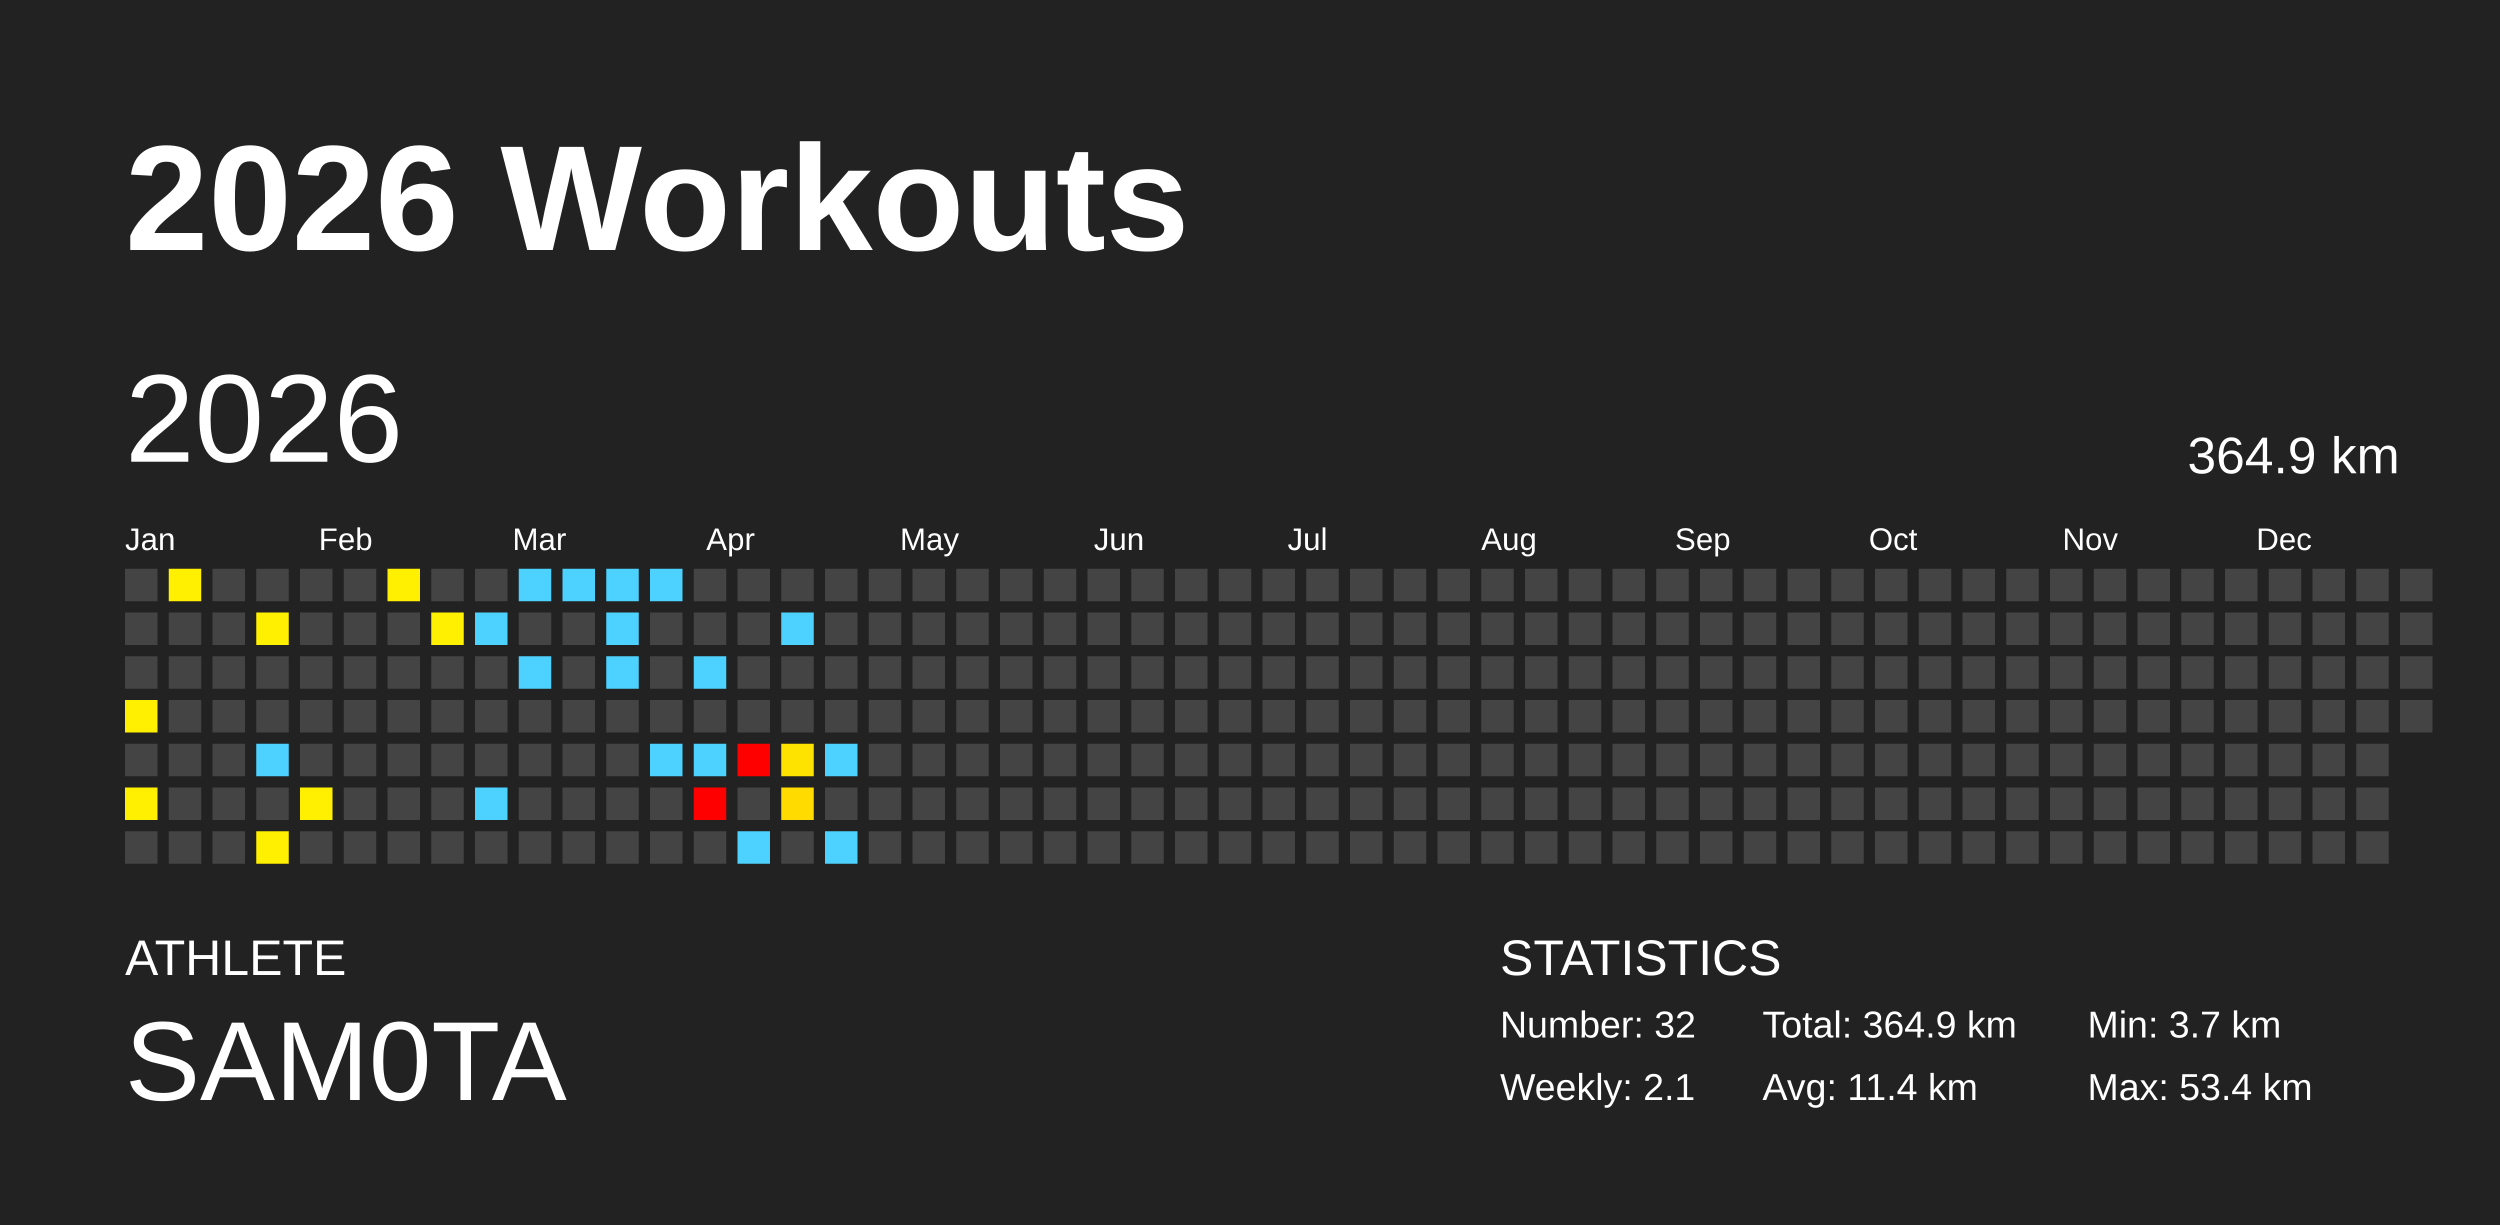
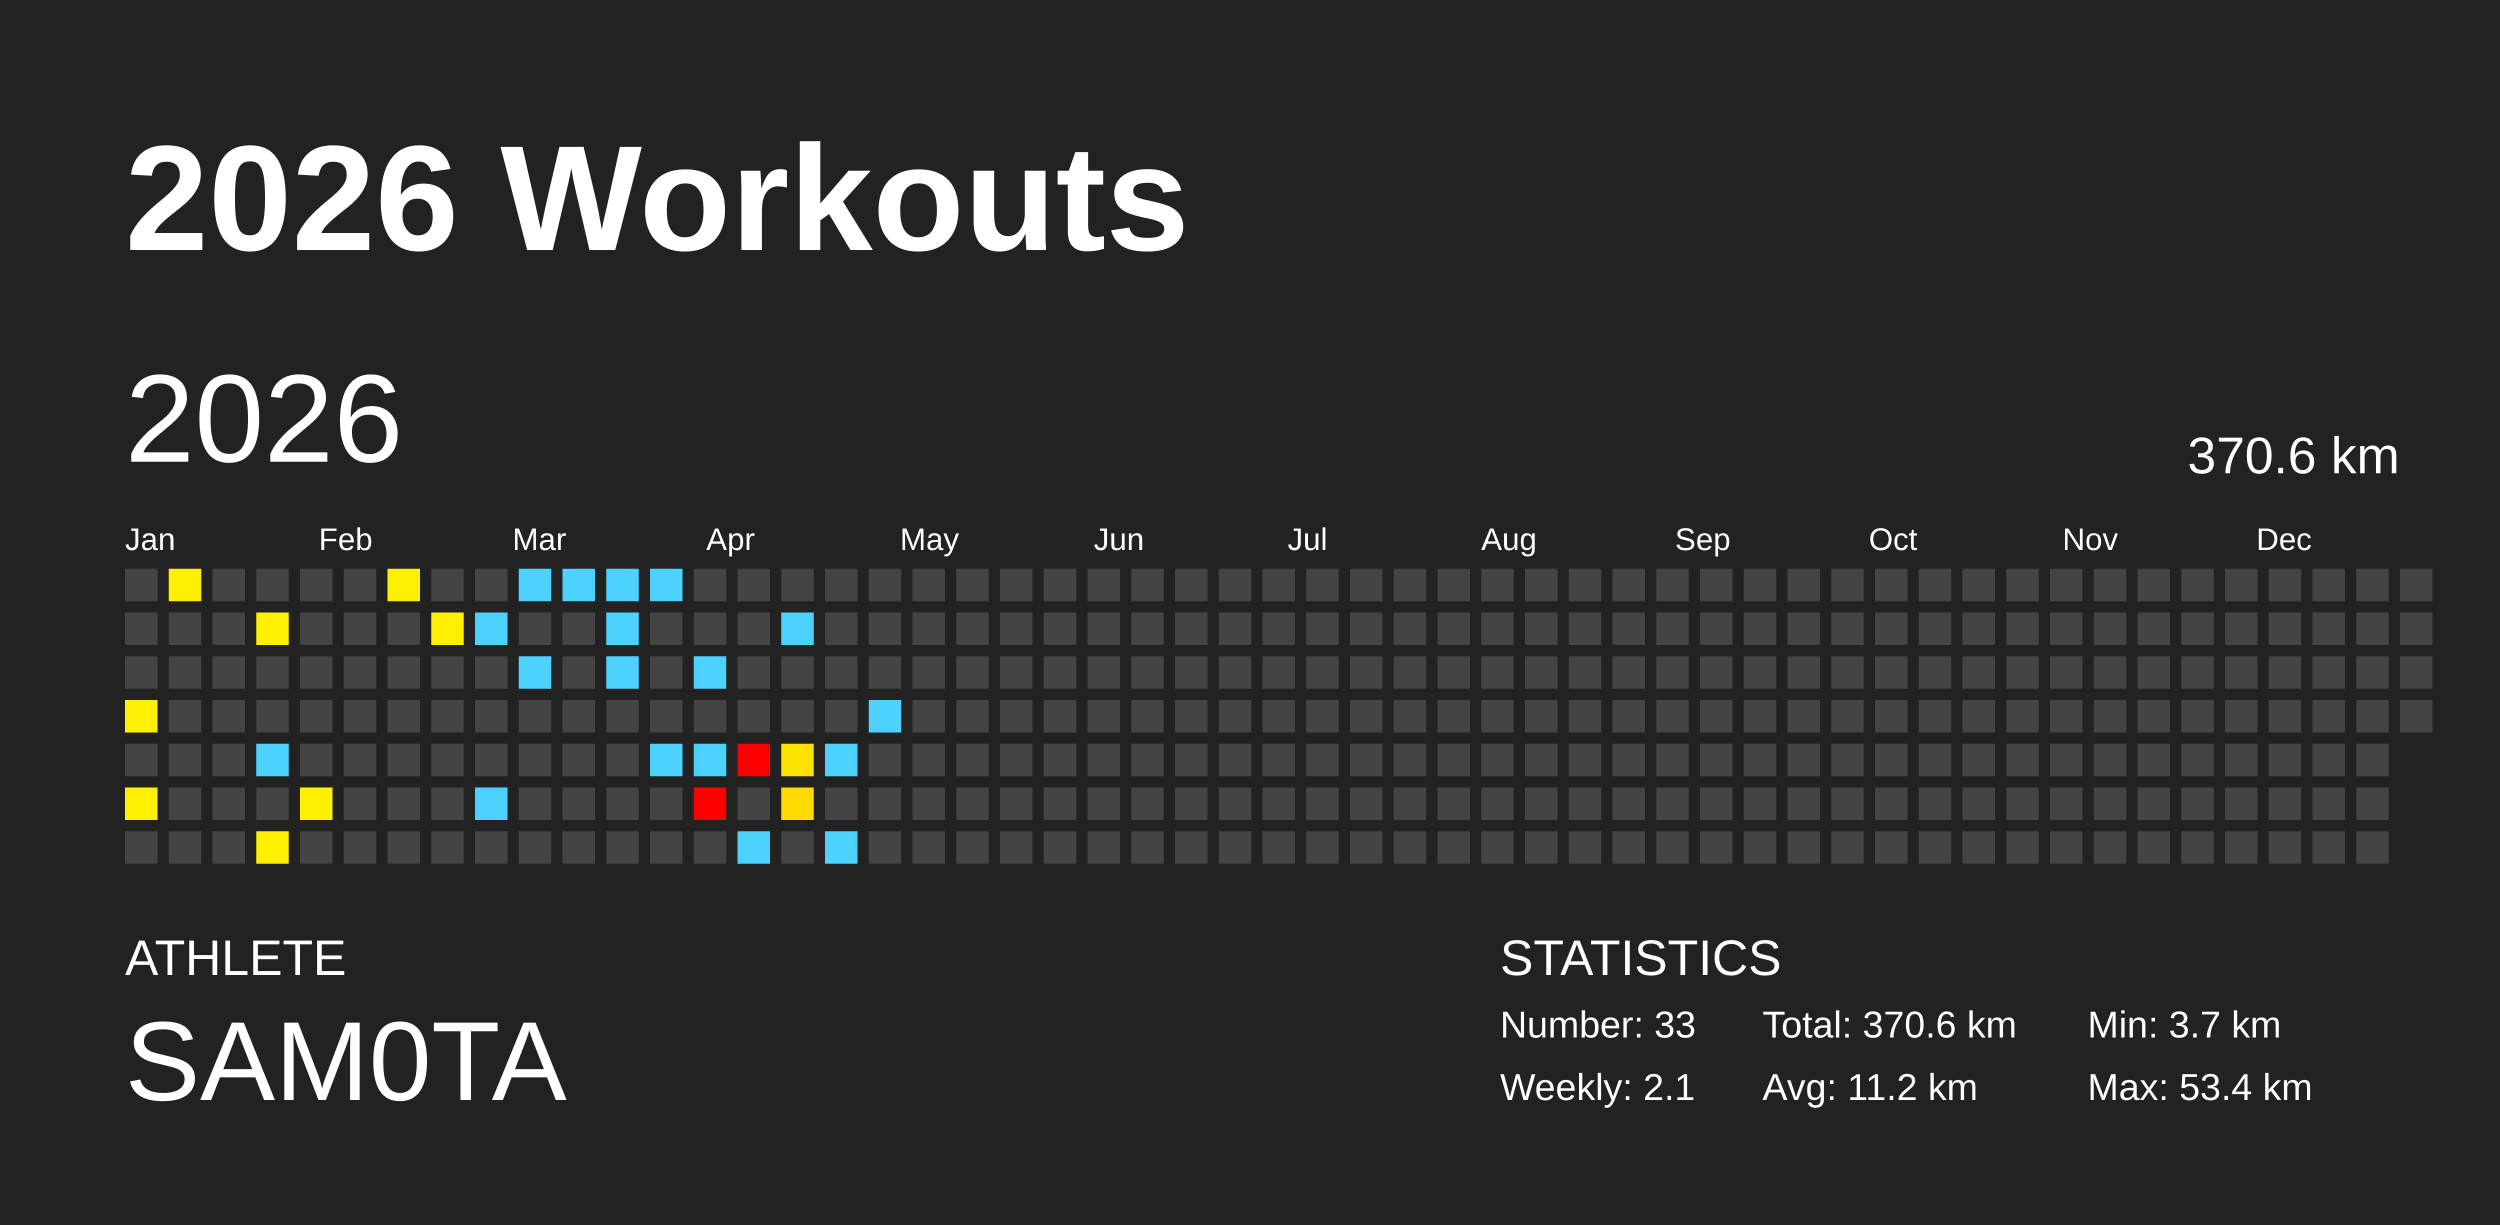
<svg xmlns="http://www.w3.org/2000/svg" baseProfile="full" height="98mm" version="1.1" viewBox="0,0,200,98" width="200mm">
  <defs />
  <rect fill="#222222" height="98" width="200" x="0" y="0" />
  <text fill="#FFFFFF" style="font-size:12px; font-family:Arial; font-weight:bold;" x="10" y="20">2026 Workouts</text>
  <text fill="#FFFFFF" style="font-size:4px; font-family:Arial" x="10" y="78">ATHLETE</text>
  <text fill="#FFFFFF" style="font-size:9px; font-family:Arial" x="10" y="88">SAM0TA</text>
  <text fill="#FFFFFF" style="font-size:4px; font-family:Arial" x="120" y="78">STATISTICS</text>
-   <text fill="#FFFFFF" style="font-size:3px; font-family:Arial" x="120" y="83">Number: 32</text>
+   <text fill="#FFFFFF" style="font-size:3px; font-family:Arial" x="120" y="83">Number: 33</text>
  <text fill="#FFFFFF" style="font-size:3px; font-family:Arial" x="120" y="88">Weekly: 2.1</text>
-   <text fill="#FFFFFF" style="font-size:3px; font-family:Arial" x="141" y="83">Total: 364.9 km</text>
-   <text fill="#FFFFFF" style="font-size:3px; font-family:Arial" x="141" y="88">Avg: 11.4 km</text>
+   <text fill="#FFFFFF" style="font-size:3px; font-family:Arial" x="141" y="83">Total: 370.6 km</text>
+   <text fill="#FFFFFF" style="font-size:3px; font-family:Arial" x="141" y="88">Avg: 11.2 km</text>
  <text fill="#FFFFFF" style="font-size:3px; font-family:Arial" x="167" y="83">Min: 3.7 km</text>
  <text fill="#FFFFFF" style="font-size:3px; font-family:Arial" x="167" y="88">Max: 53.4 km</text>
  <text dominant-baseline="hanging" fill="#FFFFFF" style="font-size:10.0px; font-family:Arial;" x="10" y="30">2026</text>
-   <text dominant-baseline="hanging" fill="#FFFFFF" style="font-size:4.125px; font-family:Arial;" x="175" y="35">364.9 km</text>
+   <text dominant-baseline="hanging" fill="#FFFFFF" style="font-size:4.125px; font-family:Arial;" x="175" y="35">370.6 km</text>
  <text fill="#FFFFFF" style="font-size:2.5px; font-family:Arial" x="10.0" y="44">Jan</text>
  <text fill="#FFFFFF" style="font-size:2.5px; font-family:Arial" x="25.5" y="44">Feb</text>
  <text fill="#FFFFFF" style="font-size:2.5px; font-family:Arial" x="41.0" y="44">Mar</text>
  <text fill="#FFFFFF" style="font-size:2.5px; font-family:Arial" x="56.5" y="44">Apr</text>
  <text fill="#FFFFFF" style="font-size:2.5px; font-family:Arial" x="72.0" y="44">May</text>
  <text fill="#FFFFFF" style="font-size:2.5px; font-family:Arial" x="87.5" y="44">Jun</text>
  <text fill="#FFFFFF" style="font-size:2.5px; font-family:Arial" x="103.0" y="44">Jul</text>
  <text fill="#FFFFFF" style="font-size:2.5px; font-family:Arial" x="118.5" y="44">Aug</text>
  <text fill="#FFFFFF" style="font-size:2.5px; font-family:Arial" x="134.0" y="44">Sep</text>
  <text fill="#FFFFFF" style="font-size:2.5px; font-family:Arial" x="149.5" y="44">Oct</text>
  <text fill="#FFFFFF" style="font-size:2.5px; font-family:Arial" x="165.0" y="44">Nov</text>
  <text fill="#FFFFFF" style="font-size:2.5px; font-family:Arial" x="180.5" y="44">Dec</text>
  <rect fill="#444444" height="2.6" width="2.6" x="10.0" y="45.5" />
  <rect fill="#444444" height="2.6" width="2.6" x="10.0" y="49.0" />
  <rect fill="#444444" height="2.6" width="2.6" x="10.0" y="52.5" />
  <rect fill="#ffef00" height="2.6" width="2.6" x="10.0" y="56.0" />
  <rect fill="#444444" height="2.6" width="2.6" x="10.0" y="59.5" />
  <rect fill="#ffef00" height="2.6" width="2.6" x="10.0" y="63.0" />
  <rect fill="#444444" height="2.6" width="2.6" x="10.0" y="66.5" />
  <rect fill="#ffef00" height="2.6" width="2.6" x="13.5" y="45.5" />
  <rect fill="#444444" height="2.6" width="2.6" x="13.5" y="49.0" />
  <rect fill="#444444" height="2.6" width="2.6" x="13.5" y="52.5" />
  <rect fill="#444444" height="2.6" width="2.6" x="13.5" y="56.0" />
  <rect fill="#444444" height="2.6" width="2.6" x="13.5" y="59.5" />
  <rect fill="#444444" height="2.6" width="2.6" x="13.5" y="63.0" />
  <rect fill="#444444" height="2.6" width="2.6" x="13.5" y="66.5" />
  <rect fill="#444444" height="2.6" width="2.6" x="17.0" y="45.5" />
  <rect fill="#444444" height="2.6" width="2.6" x="17.0" y="49.0" />
  <rect fill="#444444" height="2.6" width="2.6" x="17.0" y="52.5" />
  <rect fill="#444444" height="2.6" width="2.6" x="17.0" y="56.0" />
  <rect fill="#444444" height="2.6" width="2.6" x="17.0" y="59.5" />
  <rect fill="#444444" height="2.6" width="2.6" x="17.0" y="63.0" />
  <rect fill="#444444" height="2.6" width="2.6" x="17.0" y="66.5" />
  <rect fill="#444444" height="2.6" width="2.6" x="20.5" y="45.5" />
  <rect fill="#ffef00" height="2.6" width="2.6" x="20.5" y="49.0" />
  <rect fill="#444444" height="2.6" width="2.6" x="20.5" y="52.5" />
  <rect fill="#444444" height="2.6" width="2.6" x="20.5" y="56.0" />
  <rect fill="#4dd2ff" height="2.6" width="2.6" x="20.5" y="59.5" />
  <rect fill="#444444" height="2.6" width="2.6" x="20.5" y="63.0" />
  <rect fill="#ffef00" height="2.6" width="2.6" x="20.5" y="66.5" />
  <rect fill="#444444" height="2.6" width="2.6" x="24.0" y="45.5" />
  <rect fill="#444444" height="2.6" width="2.6" x="24.0" y="49.0" />
  <rect fill="#444444" height="2.6" width="2.6" x="24.0" y="52.5" />
  <rect fill="#444444" height="2.6" width="2.6" x="24.0" y="56.0" />
  <rect fill="#444444" height="2.6" width="2.6" x="24.0" y="59.5" />
  <rect fill="#ffef00" height="2.6" width="2.6" x="24.0" y="63.0" />
  <rect fill="#444444" height="2.6" width="2.6" x="24.0" y="66.5" />
  <rect fill="#444444" height="2.6" width="2.6" x="27.5" y="45.5" />
  <rect fill="#444444" height="2.6" width="2.6" x="27.5" y="49.0" />
  <rect fill="#444444" height="2.6" width="2.6" x="27.5" y="52.5" />
  <rect fill="#444444" height="2.6" width="2.6" x="27.5" y="56.0" />
  <rect fill="#444444" height="2.6" width="2.6" x="27.5" y="59.5" />
  <rect fill="#444444" height="2.6" width="2.6" x="27.5" y="63.0" />
  <rect fill="#444444" height="2.6" width="2.6" x="27.5" y="66.5" />
  <rect fill="#ffef00" height="2.6" width="2.6" x="31.0" y="45.5" />
  <rect fill="#444444" height="2.6" width="2.6" x="31.0" y="49.0" />
  <rect fill="#444444" height="2.6" width="2.6" x="31.0" y="52.5" />
  <rect fill="#444444" height="2.6" width="2.6" x="31.0" y="56.0" />
  <rect fill="#444444" height="2.6" width="2.6" x="31.0" y="59.5" />
  <rect fill="#444444" height="2.6" width="2.6" x="31.0" y="63.0" />
  <rect fill="#444444" height="2.6" width="2.6" x="31.0" y="66.5" />
  <rect fill="#444444" height="2.6" width="2.6" x="34.5" y="45.5" />
  <rect fill="#ffef00" height="2.6" width="2.6" x="34.5" y="49.0" />
  <rect fill="#444444" height="2.6" width="2.6" x="34.5" y="52.5" />
  <rect fill="#444444" height="2.6" width="2.6" x="34.5" y="56.0" />
  <rect fill="#444444" height="2.6" width="2.6" x="34.5" y="59.5" />
  <rect fill="#444444" height="2.6" width="2.6" x="34.5" y="63.0" />
  <rect fill="#444444" height="2.6" width="2.6" x="34.5" y="66.5" />
  <rect fill="#444444" height="2.6" width="2.6" x="38.0" y="45.5" />
  <rect fill="#4dd2ff" height="2.6" width="2.6" x="38.0" y="49.0" />
  <rect fill="#444444" height="2.6" width="2.6" x="38.0" y="52.5" />
  <rect fill="#444444" height="2.6" width="2.6" x="38.0" y="56.0" />
  <rect fill="#444444" height="2.6" width="2.6" x="38.0" y="59.5" />
  <rect fill="#4dd2ff" height="2.6" width="2.6" x="38.0" y="63.0" />
  <rect fill="#444444" height="2.6" width="2.6" x="38.0" y="66.5" />
  <rect fill="#4dd2ff" height="2.6" width="2.6" x="41.5" y="45.5" />
  <rect fill="#444444" height="2.6" width="2.6" x="41.5" y="49.0" />
  <rect fill="#4dd2ff" height="2.6" width="2.6" x="41.5" y="52.5" />
  <rect fill="#444444" height="2.6" width="2.6" x="41.5" y="56.0" />
  <rect fill="#444444" height="2.6" width="2.6" x="41.5" y="59.5" />
  <rect fill="#444444" height="2.6" width="2.6" x="41.5" y="63.0" />
  <rect fill="#444444" height="2.6" width="2.6" x="41.5" y="66.5" />
  <rect fill="#4dd2ff" height="2.6" width="2.6" x="45.0" y="45.5" />
  <rect fill="#444444" height="2.6" width="2.6" x="45.0" y="49.0" />
  <rect fill="#444444" height="2.6" width="2.6" x="45.0" y="52.5" />
  <rect fill="#444444" height="2.6" width="2.6" x="45.0" y="56.0" />
  <rect fill="#444444" height="2.6" width="2.6" x="45.0" y="59.5" />
  <rect fill="#444444" height="2.6" width="2.6" x="45.0" y="63.0" />
  <rect fill="#444444" height="2.6" width="2.6" x="45.0" y="66.5" />
  <rect fill="#4dd2ff" height="2.6" width="2.6" x="48.5" y="45.5" />
  <rect fill="#4dd2ff" height="2.6" width="2.6" x="48.5" y="49.0" />
  <rect fill="#4dd2ff" height="2.6" width="2.6" x="48.5" y="52.5" />
  <rect fill="#444444" height="2.6" width="2.6" x="48.5" y="56.0" />
  <rect fill="#444444" height="2.6" width="2.6" x="48.5" y="59.5" />
  <rect fill="#444444" height="2.6" width="2.6" x="48.5" y="63.0" />
  <rect fill="#444444" height="2.6" width="2.6" x="48.5" y="66.5" />
  <rect fill="#4dd2ff" height="2.6" width="2.6" x="52.0" y="45.5" />
  <rect fill="#444444" height="2.6" width="2.6" x="52.0" y="49.0" />
  <rect fill="#444444" height="2.6" width="2.6" x="52.0" y="52.5" />
  <rect fill="#444444" height="2.6" width="2.6" x="52.0" y="56.0" />
  <rect fill="#4dd2ff" height="2.6" width="2.6" x="52.0" y="59.5" />
  <rect fill="#444444" height="2.6" width="2.6" x="52.0" y="63.0" />
  <rect fill="#444444" height="2.6" width="2.6" x="52.0" y="66.5" />
  <rect fill="#444444" height="2.6" width="2.6" x="55.5" y="45.5" />
  <rect fill="#444444" height="2.6" width="2.6" x="55.5" y="49.0" />
  <rect fill="#4dd2ff" height="2.6" width="2.6" x="55.5" y="52.5" />
  <rect fill="#444444" height="2.6" width="2.6" x="55.5" y="56.0" />
  <rect fill="#4dd2ff" height="2.6" width="2.6" x="55.5" y="59.5" />
  <rect fill="red" height="2.6" width="2.6" x="55.5" y="63.0" />
  <rect fill="#444444" height="2.6" width="2.6" x="55.5" y="66.5" />
  <rect fill="#444444" height="2.6" width="2.6" x="59.0" y="45.5" />
  <rect fill="#444444" height="2.6" width="2.6" x="59.0" y="49.0" />
  <rect fill="#444444" height="2.6" width="2.6" x="59.0" y="52.5" />
  <rect fill="#444444" height="2.6" width="2.6" x="59.0" y="56.0" />
  <rect fill="red" height="2.6" width="2.6" x="59.0" y="59.5" />
  <rect fill="#444444" height="2.6" width="2.6" x="59.0" y="63.0" />
  <rect fill="#4dd2ff" height="2.6" width="2.6" x="59.0" y="66.5" />
  <rect fill="#444444" height="2.6" width="2.6" x="62.5" y="45.5" />
  <rect fill="#4dd2ff" height="2.6" width="2.6" x="62.5" y="49.0" />
  <rect fill="#444444" height="2.6" width="2.6" x="62.5" y="52.5" />
  <rect fill="#444444" height="2.6" width="2.6" x="62.5" y="56.0" />
  <rect fill="#ffe300" height="2.6" width="2.6" x="62.5" y="59.5" />
  <rect fill="#ffdb00" height="2.6" width="2.6" x="62.5" y="63.0" />
  <rect fill="#444444" height="2.6" width="2.6" x="62.5" y="66.5" />
  <rect fill="#444444" height="2.6" width="2.6" x="66.0" y="45.5" />
  <rect fill="#444444" height="2.6" width="2.6" x="66.0" y="49.0" />
  <rect fill="#444444" height="2.6" width="2.6" x="66.0" y="52.5" />
  <rect fill="#444444" height="2.6" width="2.6" x="66.0" y="56.0" />
  <rect fill="#4dd2ff" height="2.6" width="2.6" x="66.0" y="59.5" />
  <rect fill="#444444" height="2.6" width="2.6" x="66.0" y="63.0" />
  <rect fill="#4dd2ff" height="2.6" width="2.6" x="66.0" y="66.5" />
  <rect fill="#444444" height="2.6" width="2.6" x="69.5" y="45.5" />
  <rect fill="#444444" height="2.6" width="2.6" x="69.5" y="49.0" />
  <rect fill="#444444" height="2.6" width="2.6" x="69.5" y="52.5" />
-   <rect fill="#444444" height="2.6" width="2.6" x="69.5" y="56.0" />
+   <rect fill="#4dd2ff" height="2.6" width="2.6" x="69.5" y="56.0" />
  <rect fill="#444444" height="2.6" width="2.6" x="69.5" y="59.5" />
  <rect fill="#444444" height="2.6" width="2.6" x="69.5" y="63.0" />
  <rect fill="#444444" height="2.6" width="2.6" x="69.5" y="66.5" />
  <rect fill="#444444" height="2.6" width="2.6" x="73.0" y="45.5" />
  <rect fill="#444444" height="2.6" width="2.6" x="73.0" y="49.0" />
  <rect fill="#444444" height="2.6" width="2.6" x="73.0" y="52.5" />
  <rect fill="#444444" height="2.6" width="2.6" x="73.0" y="56.0" />
  <rect fill="#444444" height="2.6" width="2.6" x="73.0" y="59.5" />
  <rect fill="#444444" height="2.6" width="2.6" x="73.0" y="63.0" />
  <rect fill="#444444" height="2.6" width="2.6" x="73.0" y="66.5" />
  <rect fill="#444444" height="2.6" width="2.6" x="76.5" y="45.5" />
  <rect fill="#444444" height="2.6" width="2.6" x="76.5" y="49.0" />
  <rect fill="#444444" height="2.6" width="2.6" x="76.5" y="52.5" />
  <rect fill="#444444" height="2.6" width="2.6" x="76.5" y="56.0" />
  <rect fill="#444444" height="2.6" width="2.6" x="76.5" y="59.5" />
  <rect fill="#444444" height="2.6" width="2.6" x="76.5" y="63.0" />
  <rect fill="#444444" height="2.6" width="2.6" x="76.5" y="66.5" />
  <rect fill="#444444" height="2.6" width="2.6" x="80.0" y="45.5" />
  <rect fill="#444444" height="2.6" width="2.6" x="80.0" y="49.0" />
  <rect fill="#444444" height="2.6" width="2.6" x="80.0" y="52.5" />
  <rect fill="#444444" height="2.6" width="2.6" x="80.0" y="56.0" />
  <rect fill="#444444" height="2.6" width="2.6" x="80.0" y="59.5" />
  <rect fill="#444444" height="2.6" width="2.6" x="80.0" y="63.0" />
  <rect fill="#444444" height="2.6" width="2.6" x="80.0" y="66.5" />
  <rect fill="#444444" height="2.6" width="2.6" x="83.5" y="45.5" />
  <rect fill="#444444" height="2.6" width="2.6" x="83.5" y="49.0" />
  <rect fill="#444444" height="2.6" width="2.6" x="83.5" y="52.5" />
  <rect fill="#444444" height="2.6" width="2.6" x="83.5" y="56.0" />
  <rect fill="#444444" height="2.6" width="2.6" x="83.5" y="59.5" />
  <rect fill="#444444" height="2.6" width="2.6" x="83.5" y="63.0" />
  <rect fill="#444444" height="2.6" width="2.6" x="83.5" y="66.5" />
  <rect fill="#444444" height="2.6" width="2.6" x="87.0" y="45.5" />
  <rect fill="#444444" height="2.6" width="2.6" x="87.0" y="49.0" />
  <rect fill="#444444" height="2.6" width="2.6" x="87.0" y="52.5" />
  <rect fill="#444444" height="2.6" width="2.6" x="87.0" y="56.0" />
  <rect fill="#444444" height="2.6" width="2.6" x="87.0" y="59.5" />
  <rect fill="#444444" height="2.6" width="2.6" x="87.0" y="63.0" />
  <rect fill="#444444" height="2.6" width="2.6" x="87.0" y="66.5" />
  <rect fill="#444444" height="2.6" width="2.6" x="90.5" y="45.5" />
  <rect fill="#444444" height="2.6" width="2.6" x="90.5" y="49.0" />
  <rect fill="#444444" height="2.6" width="2.6" x="90.5" y="52.5" />
  <rect fill="#444444" height="2.6" width="2.6" x="90.5" y="56.0" />
  <rect fill="#444444" height="2.6" width="2.6" x="90.5" y="59.5" />
  <rect fill="#444444" height="2.6" width="2.6" x="90.5" y="63.0" />
  <rect fill="#444444" height="2.6" width="2.6" x="90.5" y="66.5" />
  <rect fill="#444444" height="2.6" width="2.6" x="94.0" y="45.5" />
  <rect fill="#444444" height="2.6" width="2.6" x="94.0" y="49.0" />
  <rect fill="#444444" height="2.6" width="2.6" x="94.0" y="52.5" />
  <rect fill="#444444" height="2.6" width="2.6" x="94.0" y="56.0" />
  <rect fill="#444444" height="2.6" width="2.6" x="94.0" y="59.5" />
  <rect fill="#444444" height="2.6" width="2.6" x="94.0" y="63.0" />
  <rect fill="#444444" height="2.6" width="2.6" x="94.0" y="66.5" />
  <rect fill="#444444" height="2.6" width="2.6" x="97.5" y="45.5" />
  <rect fill="#444444" height="2.6" width="2.6" x="97.5" y="49.0" />
  <rect fill="#444444" height="2.6" width="2.6" x="97.5" y="52.5" />
  <rect fill="#444444" height="2.6" width="2.6" x="97.5" y="56.0" />
  <rect fill="#444444" height="2.6" width="2.6" x="97.5" y="59.5" />
  <rect fill="#444444" height="2.6" width="2.6" x="97.5" y="63.0" />
  <rect fill="#444444" height="2.6" width="2.6" x="97.5" y="66.5" />
  <rect fill="#444444" height="2.6" width="2.6" x="101.0" y="45.5" />
  <rect fill="#444444" height="2.6" width="2.6" x="101.0" y="49.0" />
  <rect fill="#444444" height="2.6" width="2.6" x="101.0" y="52.5" />
  <rect fill="#444444" height="2.6" width="2.6" x="101.0" y="56.0" />
  <rect fill="#444444" height="2.6" width="2.6" x="101.0" y="59.5" />
  <rect fill="#444444" height="2.6" width="2.6" x="101.0" y="63.0" />
  <rect fill="#444444" height="2.6" width="2.6" x="101.0" y="66.5" />
  <rect fill="#444444" height="2.6" width="2.6" x="104.5" y="45.5" />
  <rect fill="#444444" height="2.6" width="2.6" x="104.5" y="49.0" />
  <rect fill="#444444" height="2.6" width="2.6" x="104.5" y="52.5" />
  <rect fill="#444444" height="2.6" width="2.6" x="104.5" y="56.0" />
  <rect fill="#444444" height="2.6" width="2.6" x="104.5" y="59.5" />
  <rect fill="#444444" height="2.6" width="2.6" x="104.5" y="63.0" />
  <rect fill="#444444" height="2.6" width="2.6" x="104.5" y="66.5" />
  <rect fill="#444444" height="2.6" width="2.6" x="108.0" y="45.5" />
  <rect fill="#444444" height="2.6" width="2.6" x="108.0" y="49.0" />
  <rect fill="#444444" height="2.6" width="2.6" x="108.0" y="52.5" />
  <rect fill="#444444" height="2.6" width="2.6" x="108.0" y="56.0" />
  <rect fill="#444444" height="2.6" width="2.6" x="108.0" y="59.5" />
  <rect fill="#444444" height="2.6" width="2.6" x="108.0" y="63.0" />
  <rect fill="#444444" height="2.6" width="2.6" x="108.0" y="66.5" />
  <rect fill="#444444" height="2.6" width="2.6" x="111.5" y="45.5" />
  <rect fill="#444444" height="2.6" width="2.6" x="111.5" y="49.0" />
  <rect fill="#444444" height="2.6" width="2.6" x="111.5" y="52.5" />
  <rect fill="#444444" height="2.6" width="2.6" x="111.5" y="56.0" />
  <rect fill="#444444" height="2.6" width="2.6" x="111.5" y="59.5" />
  <rect fill="#444444" height="2.6" width="2.6" x="111.5" y="63.0" />
  <rect fill="#444444" height="2.6" width="2.6" x="111.5" y="66.5" />
  <rect fill="#444444" height="2.6" width="2.6" x="115.0" y="45.5" />
  <rect fill="#444444" height="2.6" width="2.6" x="115.0" y="49.0" />
  <rect fill="#444444" height="2.6" width="2.6" x="115.0" y="52.5" />
  <rect fill="#444444" height="2.6" width="2.6" x="115.0" y="56.0" />
  <rect fill="#444444" height="2.6" width="2.6" x="115.0" y="59.5" />
  <rect fill="#444444" height="2.6" width="2.6" x="115.0" y="63.0" />
  <rect fill="#444444" height="2.6" width="2.6" x="115.0" y="66.5" />
  <rect fill="#444444" height="2.6" width="2.6" x="118.5" y="45.5" />
  <rect fill="#444444" height="2.6" width="2.6" x="118.5" y="49.0" />
  <rect fill="#444444" height="2.6" width="2.6" x="118.5" y="52.5" />
  <rect fill="#444444" height="2.6" width="2.6" x="118.5" y="56.0" />
  <rect fill="#444444" height="2.6" width="2.6" x="118.5" y="59.5" />
  <rect fill="#444444" height="2.6" width="2.6" x="118.5" y="63.0" />
  <rect fill="#444444" height="2.6" width="2.6" x="118.5" y="66.5" />
  <rect fill="#444444" height="2.6" width="2.6" x="122.0" y="45.5" />
  <rect fill="#444444" height="2.6" width="2.6" x="122.0" y="49.0" />
  <rect fill="#444444" height="2.6" width="2.6" x="122.0" y="52.5" />
  <rect fill="#444444" height="2.6" width="2.6" x="122.0" y="56.0" />
  <rect fill="#444444" height="2.6" width="2.6" x="122.0" y="59.5" />
  <rect fill="#444444" height="2.6" width="2.6" x="122.0" y="63.0" />
  <rect fill="#444444" height="2.6" width="2.6" x="122.0" y="66.5" />
  <rect fill="#444444" height="2.6" width="2.6" x="125.5" y="45.5" />
  <rect fill="#444444" height="2.6" width="2.6" x="125.5" y="49.0" />
  <rect fill="#444444" height="2.6" width="2.6" x="125.5" y="52.5" />
  <rect fill="#444444" height="2.6" width="2.6" x="125.5" y="56.0" />
  <rect fill="#444444" height="2.6" width="2.6" x="125.5" y="59.5" />
  <rect fill="#444444" height="2.6" width="2.6" x="125.5" y="63.0" />
  <rect fill="#444444" height="2.6" width="2.6" x="125.5" y="66.5" />
  <rect fill="#444444" height="2.6" width="2.6" x="129.0" y="45.5" />
  <rect fill="#444444" height="2.6" width="2.6" x="129.0" y="49.0" />
  <rect fill="#444444" height="2.6" width="2.6" x="129.0" y="52.5" />
  <rect fill="#444444" height="2.6" width="2.6" x="129.0" y="56.0" />
  <rect fill="#444444" height="2.6" width="2.6" x="129.0" y="59.5" />
  <rect fill="#444444" height="2.6" width="2.6" x="129.0" y="63.0" />
  <rect fill="#444444" height="2.6" width="2.6" x="129.0" y="66.5" />
  <rect fill="#444444" height="2.6" width="2.6" x="132.5" y="45.5" />
  <rect fill="#444444" height="2.6" width="2.6" x="132.5" y="49.0" />
  <rect fill="#444444" height="2.6" width="2.6" x="132.5" y="52.5" />
  <rect fill="#444444" height="2.6" width="2.6" x="132.5" y="56.0" />
  <rect fill="#444444" height="2.6" width="2.6" x="132.5" y="59.5" />
  <rect fill="#444444" height="2.6" width="2.6" x="132.5" y="63.0" />
  <rect fill="#444444" height="2.6" width="2.6" x="132.5" y="66.5" />
  <rect fill="#444444" height="2.6" width="2.6" x="136.0" y="45.5" />
  <rect fill="#444444" height="2.6" width="2.6" x="136.0" y="49.0" />
  <rect fill="#444444" height="2.6" width="2.6" x="136.0" y="52.5" />
  <rect fill="#444444" height="2.6" width="2.6" x="136.0" y="56.0" />
  <rect fill="#444444" height="2.6" width="2.6" x="136.0" y="59.5" />
  <rect fill="#444444" height="2.6" width="2.6" x="136.0" y="63.0" />
  <rect fill="#444444" height="2.6" width="2.6" x="136.0" y="66.5" />
  <rect fill="#444444" height="2.6" width="2.6" x="139.5" y="45.5" />
  <rect fill="#444444" height="2.6" width="2.6" x="139.5" y="49.0" />
  <rect fill="#444444" height="2.6" width="2.6" x="139.5" y="52.5" />
  <rect fill="#444444" height="2.6" width="2.6" x="139.5" y="56.0" />
  <rect fill="#444444" height="2.6" width="2.6" x="139.5" y="59.5" />
  <rect fill="#444444" height="2.6" width="2.6" x="139.5" y="63.0" />
  <rect fill="#444444" height="2.6" width="2.6" x="139.5" y="66.5" />
  <rect fill="#444444" height="2.6" width="2.6" x="143.0" y="45.5" />
  <rect fill="#444444" height="2.6" width="2.6" x="143.0" y="49.0" />
  <rect fill="#444444" height="2.6" width="2.6" x="143.0" y="52.5" />
  <rect fill="#444444" height="2.6" width="2.6" x="143.0" y="56.0" />
  <rect fill="#444444" height="2.6" width="2.6" x="143.0" y="59.5" />
  <rect fill="#444444" height="2.6" width="2.6" x="143.0" y="63.0" />
  <rect fill="#444444" height="2.6" width="2.6" x="143.0" y="66.5" />
  <rect fill="#444444" height="2.6" width="2.6" x="146.5" y="45.5" />
  <rect fill="#444444" height="2.6" width="2.6" x="146.5" y="49.0" />
  <rect fill="#444444" height="2.6" width="2.6" x="146.5" y="52.5" />
  <rect fill="#444444" height="2.6" width="2.6" x="146.5" y="56.0" />
  <rect fill="#444444" height="2.6" width="2.6" x="146.5" y="59.5" />
  <rect fill="#444444" height="2.6" width="2.6" x="146.5" y="63.0" />
  <rect fill="#444444" height="2.6" width="2.6" x="146.5" y="66.5" />
  <rect fill="#444444" height="2.6" width="2.6" x="150.0" y="45.5" />
  <rect fill="#444444" height="2.6" width="2.6" x="150.0" y="49.0" />
  <rect fill="#444444" height="2.6" width="2.6" x="150.0" y="52.5" />
  <rect fill="#444444" height="2.6" width="2.6" x="150.0" y="56.0" />
  <rect fill="#444444" height="2.6" width="2.6" x="150.0" y="59.5" />
  <rect fill="#444444" height="2.6" width="2.6" x="150.0" y="63.0" />
  <rect fill="#444444" height="2.6" width="2.6" x="150.0" y="66.5" />
  <rect fill="#444444" height="2.6" width="2.6" x="153.5" y="45.5" />
  <rect fill="#444444" height="2.6" width="2.6" x="153.5" y="49.0" />
  <rect fill="#444444" height="2.6" width="2.6" x="153.5" y="52.5" />
  <rect fill="#444444" height="2.6" width="2.6" x="153.5" y="56.0" />
  <rect fill="#444444" height="2.6" width="2.6" x="153.5" y="59.5" />
  <rect fill="#444444" height="2.6" width="2.6" x="153.5" y="63.0" />
  <rect fill="#444444" height="2.6" width="2.6" x="153.5" y="66.5" />
  <rect fill="#444444" height="2.6" width="2.6" x="157.0" y="45.5" />
  <rect fill="#444444" height="2.6" width="2.6" x="157.0" y="49.0" />
  <rect fill="#444444" height="2.6" width="2.6" x="157.0" y="52.5" />
  <rect fill="#444444" height="2.6" width="2.6" x="157.0" y="56.0" />
  <rect fill="#444444" height="2.6" width="2.6" x="157.0" y="59.5" />
  <rect fill="#444444" height="2.6" width="2.6" x="157.0" y="63.0" />
  <rect fill="#444444" height="2.6" width="2.6" x="157.0" y="66.5" />
  <rect fill="#444444" height="2.6" width="2.6" x="160.5" y="45.5" />
  <rect fill="#444444" height="2.6" width="2.6" x="160.5" y="49.0" />
  <rect fill="#444444" height="2.6" width="2.6" x="160.5" y="52.5" />
  <rect fill="#444444" height="2.6" width="2.6" x="160.5" y="56.0" />
  <rect fill="#444444" height="2.6" width="2.6" x="160.5" y="59.5" />
  <rect fill="#444444" height="2.6" width="2.6" x="160.5" y="63.0" />
  <rect fill="#444444" height="2.6" width="2.6" x="160.5" y="66.5" />
  <rect fill="#444444" height="2.6" width="2.6" x="164.0" y="45.5" />
  <rect fill="#444444" height="2.6" width="2.6" x="164.0" y="49.0" />
  <rect fill="#444444" height="2.6" width="2.6" x="164.0" y="52.5" />
  <rect fill="#444444" height="2.6" width="2.6" x="164.0" y="56.0" />
  <rect fill="#444444" height="2.6" width="2.6" x="164.0" y="59.5" />
  <rect fill="#444444" height="2.6" width="2.6" x="164.0" y="63.0" />
  <rect fill="#444444" height="2.6" width="2.6" x="164.0" y="66.5" />
  <rect fill="#444444" height="2.6" width="2.6" x="167.5" y="45.5" />
  <rect fill="#444444" height="2.6" width="2.6" x="167.5" y="49.0" />
  <rect fill="#444444" height="2.6" width="2.6" x="167.5" y="52.5" />
  <rect fill="#444444" height="2.6" width="2.6" x="167.5" y="56.0" />
  <rect fill="#444444" height="2.6" width="2.6" x="167.5" y="59.5" />
  <rect fill="#444444" height="2.6" width="2.6" x="167.5" y="63.0" />
  <rect fill="#444444" height="2.6" width="2.6" x="167.5" y="66.5" />
  <rect fill="#444444" height="2.6" width="2.6" x="171.0" y="45.5" />
  <rect fill="#444444" height="2.6" width="2.6" x="171.0" y="49.0" />
  <rect fill="#444444" height="2.6" width="2.6" x="171.0" y="52.5" />
  <rect fill="#444444" height="2.6" width="2.6" x="171.0" y="56.0" />
  <rect fill="#444444" height="2.6" width="2.6" x="171.0" y="59.5" />
  <rect fill="#444444" height="2.6" width="2.6" x="171.0" y="63.0" />
  <rect fill="#444444" height="2.6" width="2.6" x="171.0" y="66.5" />
  <rect fill="#444444" height="2.6" width="2.6" x="174.5" y="45.5" />
  <rect fill="#444444" height="2.6" width="2.6" x="174.5" y="49.0" />
  <rect fill="#444444" height="2.6" width="2.6" x="174.5" y="52.5" />
  <rect fill="#444444" height="2.6" width="2.6" x="174.5" y="56.0" />
  <rect fill="#444444" height="2.6" width="2.6" x="174.5" y="59.5" />
  <rect fill="#444444" height="2.6" width="2.6" x="174.5" y="63.0" />
  <rect fill="#444444" height="2.6" width="2.6" x="174.5" y="66.5" />
  <rect fill="#444444" height="2.6" width="2.6" x="178.0" y="45.5" />
  <rect fill="#444444" height="2.6" width="2.6" x="178.0" y="49.0" />
  <rect fill="#444444" height="2.6" width="2.6" x="178.0" y="52.5" />
  <rect fill="#444444" height="2.6" width="2.6" x="178.0" y="56.0" />
  <rect fill="#444444" height="2.6" width="2.6" x="178.0" y="59.5" />
  <rect fill="#444444" height="2.6" width="2.6" x="178.0" y="63.0" />
  <rect fill="#444444" height="2.6" width="2.6" x="178.0" y="66.5" />
  <rect fill="#444444" height="2.6" width="2.6" x="181.5" y="45.5" />
  <rect fill="#444444" height="2.6" width="2.6" x="181.5" y="49.0" />
  <rect fill="#444444" height="2.6" width="2.6" x="181.5" y="52.5" />
  <rect fill="#444444" height="2.6" width="2.6" x="181.5" y="56.0" />
  <rect fill="#444444" height="2.6" width="2.6" x="181.5" y="59.5" />
  <rect fill="#444444" height="2.6" width="2.6" x="181.5" y="63.0" />
  <rect fill="#444444" height="2.6" width="2.6" x="181.5" y="66.5" />
  <rect fill="#444444" height="2.6" width="2.6" x="185.0" y="45.5" />
  <rect fill="#444444" height="2.6" width="2.6" x="185.0" y="49.0" />
  <rect fill="#444444" height="2.6" width="2.6" x="185.0" y="52.5" />
  <rect fill="#444444" height="2.6" width="2.6" x="185.0" y="56.0" />
  <rect fill="#444444" height="2.6" width="2.6" x="185.0" y="59.5" />
  <rect fill="#444444" height="2.6" width="2.6" x="185.0" y="63.0" />
  <rect fill="#444444" height="2.6" width="2.6" x="185.0" y="66.5" />
  <rect fill="#444444" height="2.6" width="2.6" x="188.5" y="45.5" />
  <rect fill="#444444" height="2.6" width="2.6" x="188.5" y="49.0" />
  <rect fill="#444444" height="2.6" width="2.6" x="188.5" y="52.5" />
  <rect fill="#444444" height="2.6" width="2.6" x="188.5" y="56.0" />
  <rect fill="#444444" height="2.6" width="2.6" x="188.5" y="59.5" />
  <rect fill="#444444" height="2.6" width="2.6" x="188.5" y="63.0" />
  <rect fill="#444444" height="2.6" width="2.6" x="188.5" y="66.5" />
  <rect fill="#444444" height="2.6" width="2.6" x="192.0" y="45.5" />
  <rect fill="#444444" height="2.6" width="2.6" x="192.0" y="49.0" />
  <rect fill="#444444" height="2.6" width="2.6" x="192.0" y="52.5" />
  <rect fill="#444444" height="2.6" width="2.6" x="192.0" y="56.0" />
</svg>
